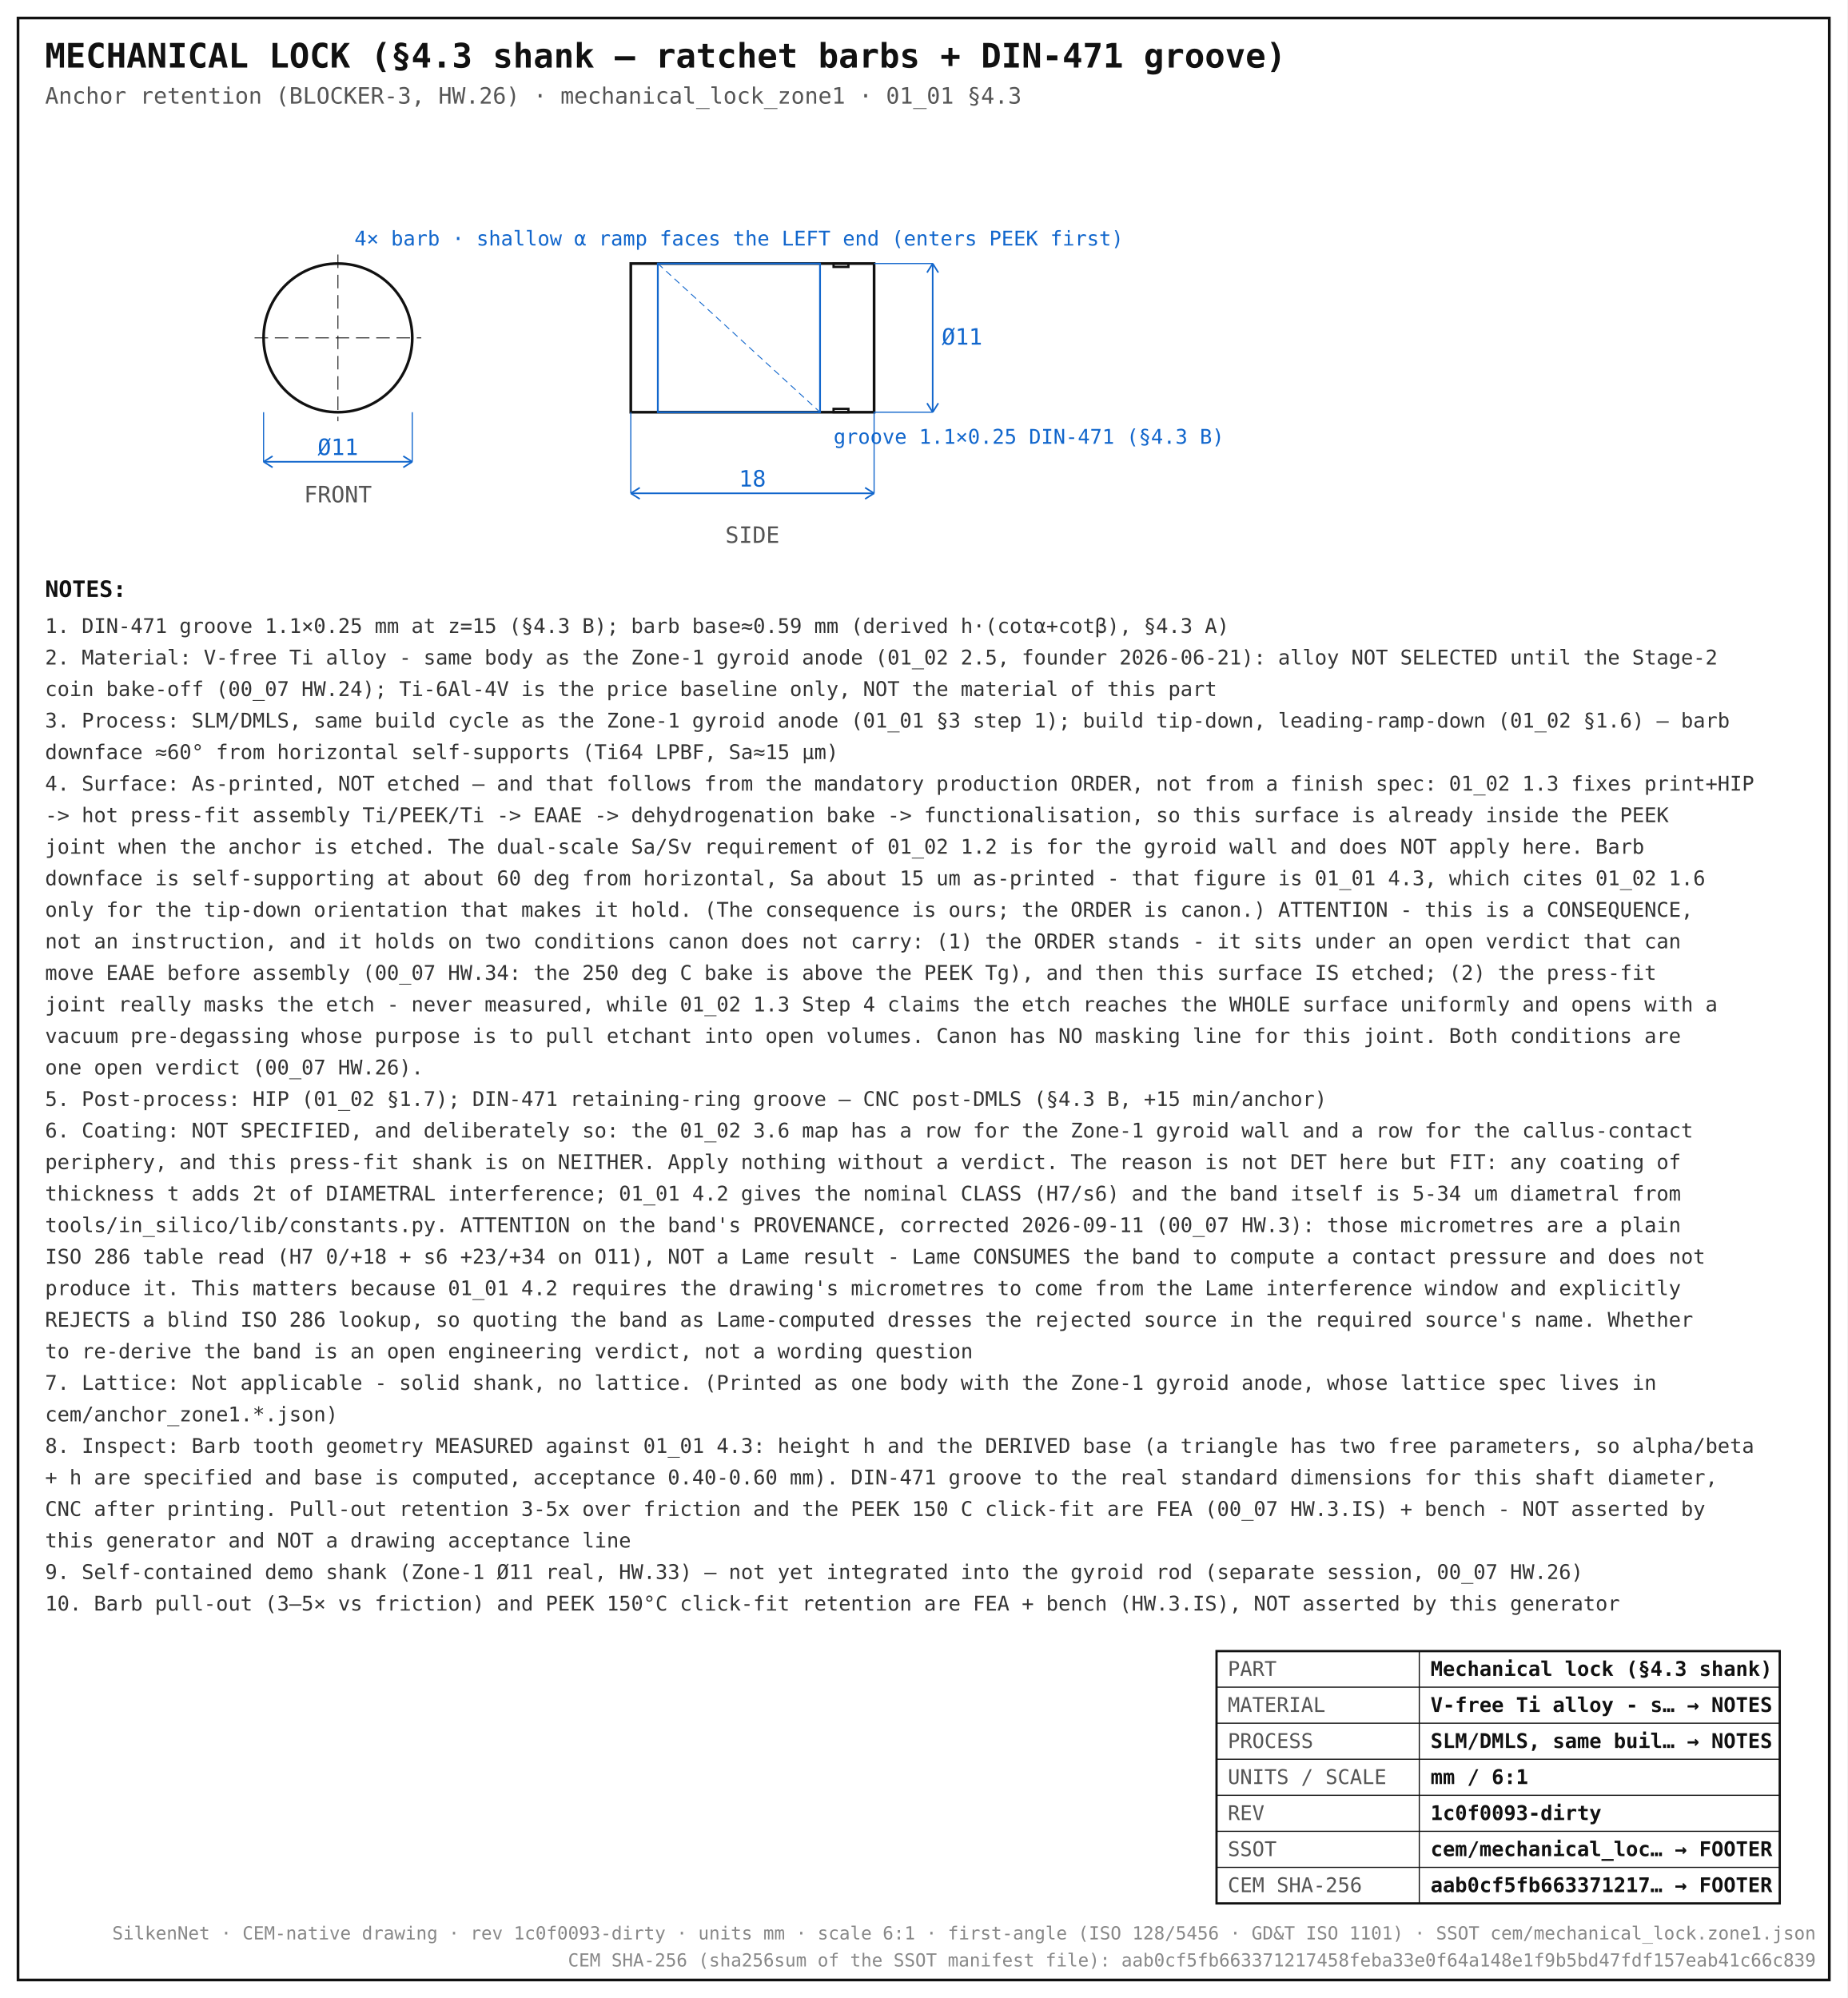
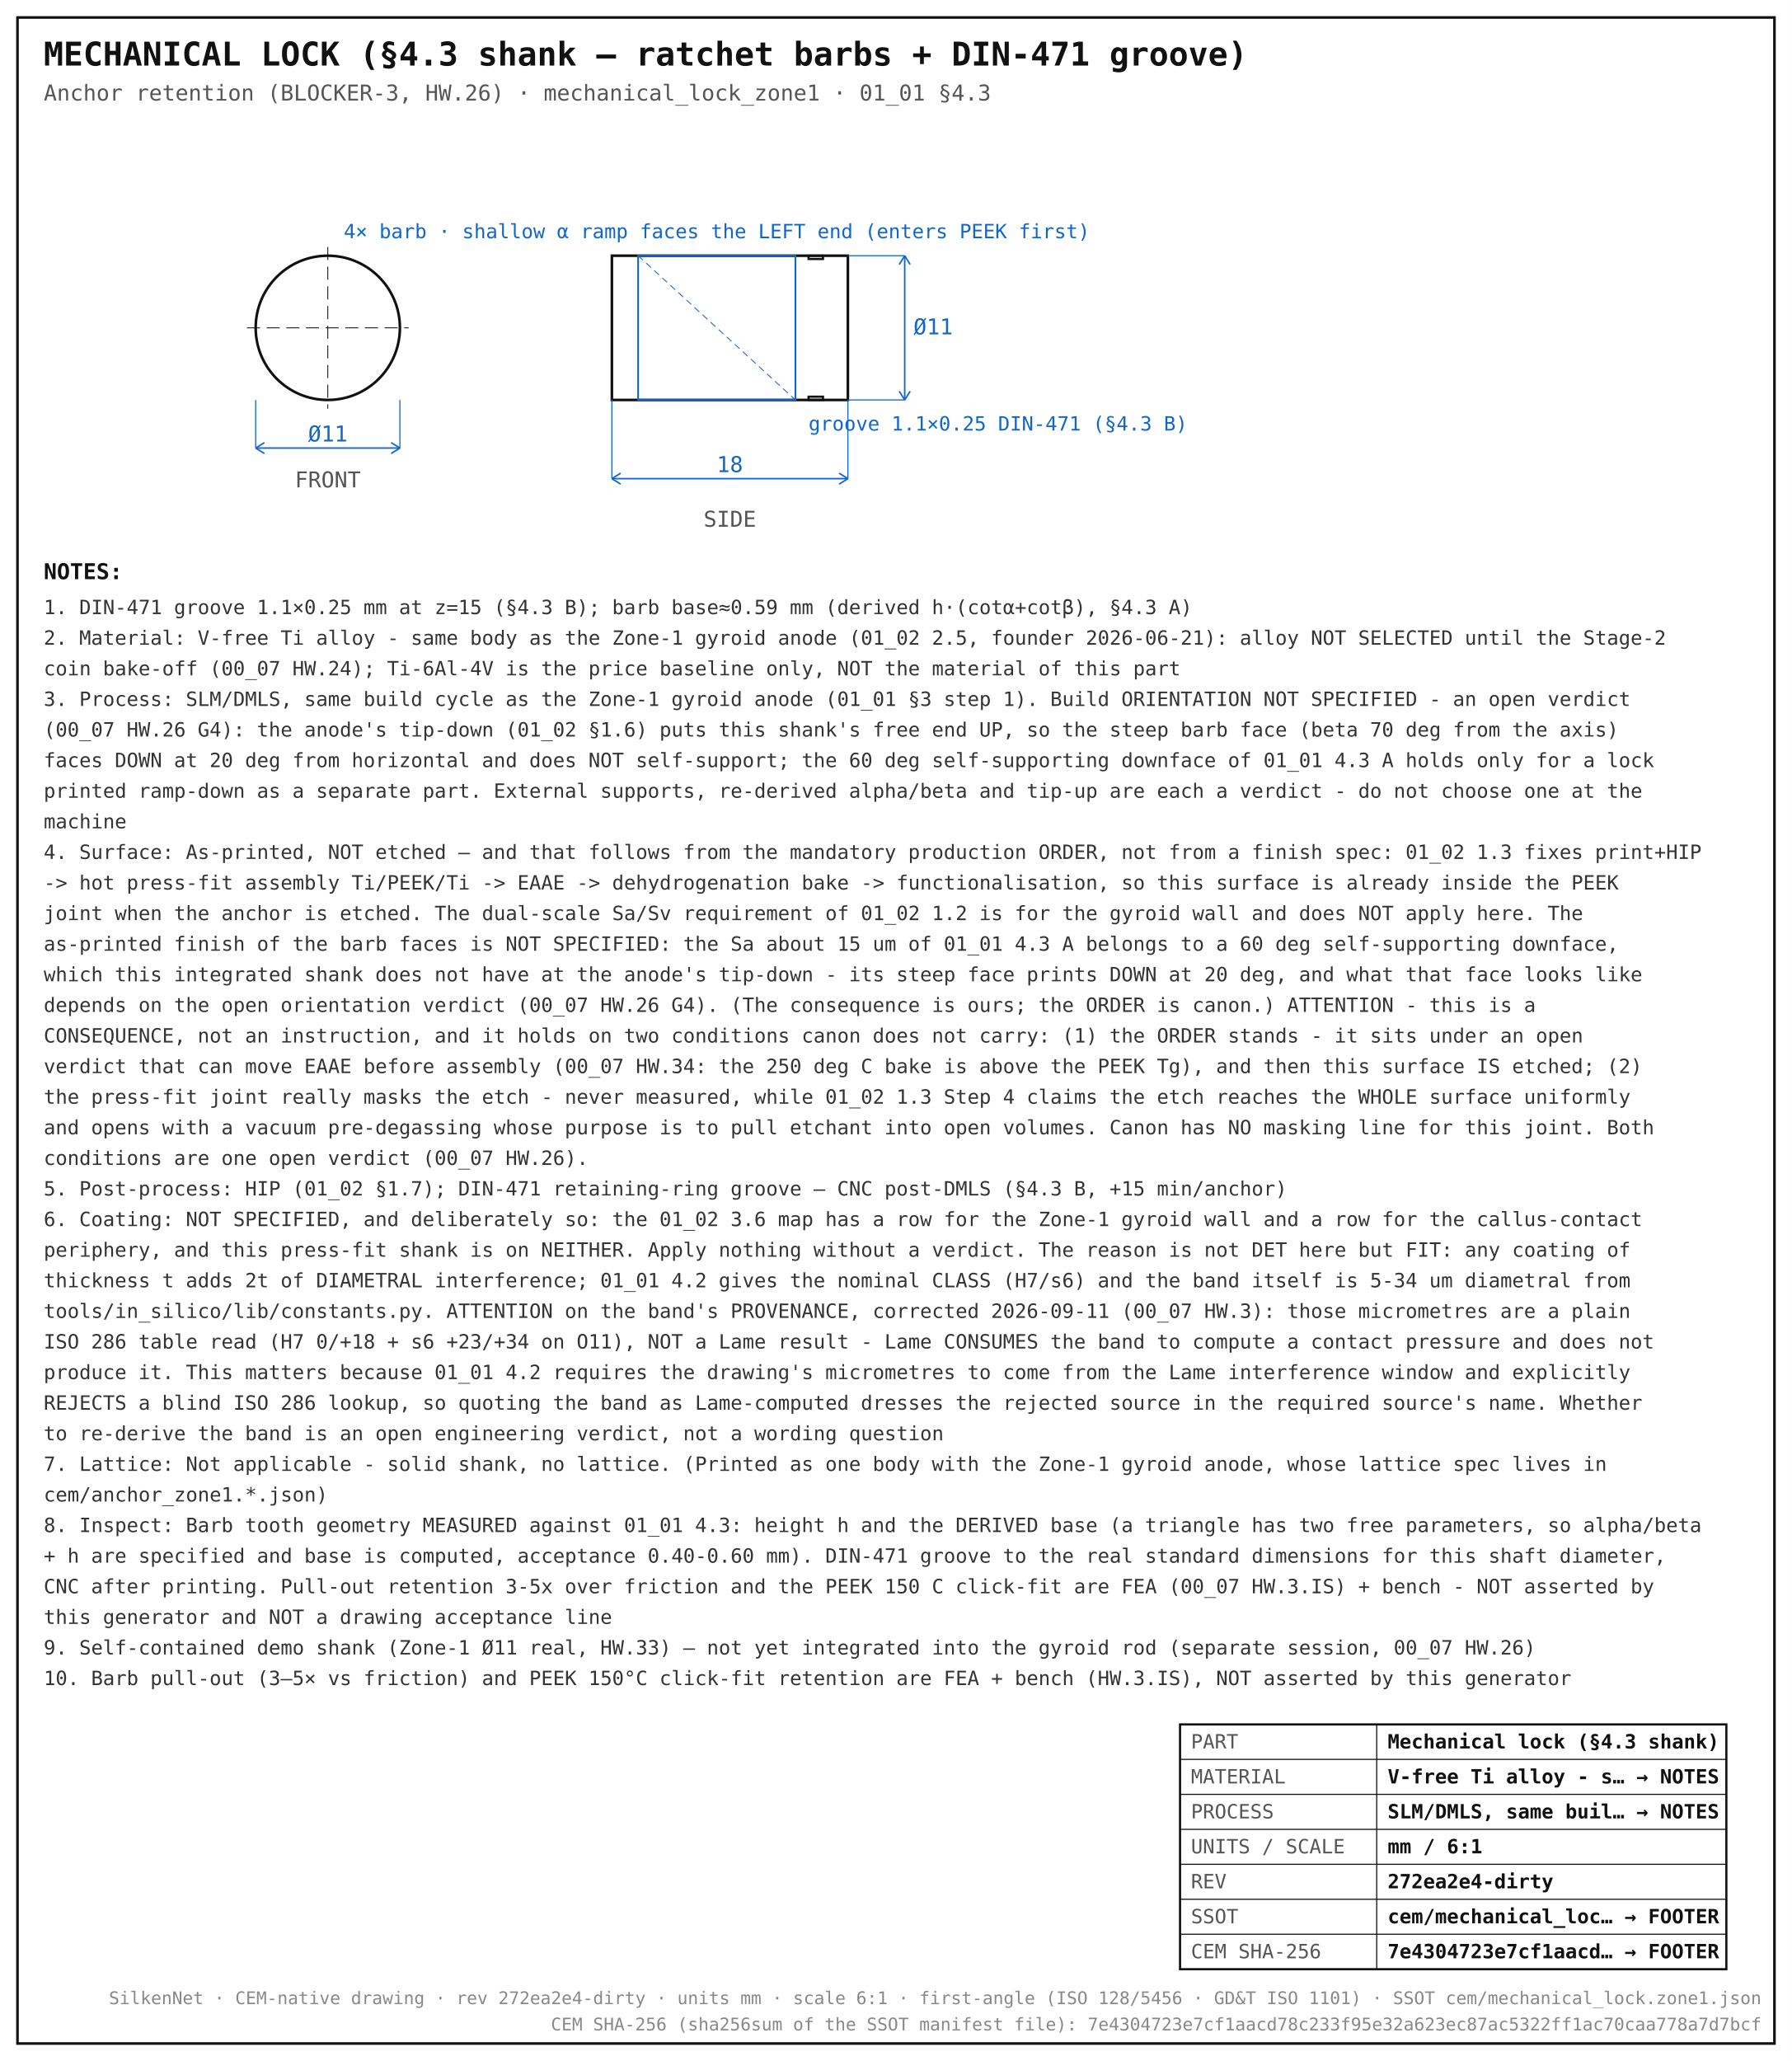
- <svg xmlns="http://www.w3.org/2000/svg" width="820" height="887" viewBox="0 0 820 887">
-   <rect x="0" y="0" width="820" height="887" fill="white" />
-   <rect x="8" y="8" width="804" height="871" fill="none" stroke="#111" stroke-width="1.2" />
+ <svg xmlns="http://www.w3.org/2000/svg" width="820" height="943" viewBox="0 0 820 943">
+   <rect x="0" y="0" width="820" height="943" fill="white" />
+   <rect x="8" y="8" width="804" height="927" fill="none" stroke="#111" stroke-width="1.2" />
  <text x="20" y="30" font-family="monospace" font-size="15" text-anchor="start" fill="#111" font-weight="bold">MECHANICAL LOCK  (§4.3 shank — ratchet barbs + DIN-471 groove)</text>
  <text x="20" y="46" font-family="monospace" font-size="10" text-anchor="start" fill="#555" font-weight="normal">Anchor retention (BLOCKER-3, HW.26) · mechanical_lock_zone1 · 01_01 §4.3</text>
  <circle cx="150" cy="150" r="33" fill="none" stroke="#111" stroke-width="1.2" />
  <line x1="113" y1="150" x2="187" y2="150" stroke="#111" stroke-width="0.4" stroke-dasharray="6 3" />
  <line x1="150" y1="113" x2="150" y2="187" stroke="#111" stroke-width="0.4" stroke-dasharray="6 3" />
  <text x="150" y="223" font-family="monospace" font-size="10" text-anchor="middle" fill="#555" font-weight="normal">FRONT</text>
  <line x1="117" y1="183" x2="117" y2="205" stroke="#1166cc" stroke-width="0.5" />
  <line x1="183" y1="183" x2="183" y2="205" stroke="#1166cc" stroke-width="0.5" />
  <line x1="117" y1="205" x2="183" y2="205" stroke="#1166cc" stroke-width="0.7" />
  <line x1="117" y1="205" x2="121" y2="202.5" stroke="#1166cc" stroke-width="0.7" />
  <line x1="117" y1="205" x2="121" y2="207.5" stroke="#1166cc" stroke-width="0.7" />
  <line x1="183" y1="205" x2="179" y2="202.5" stroke="#1166cc" stroke-width="0.7" />
  <line x1="183" y1="205" x2="179" y2="207.5" stroke="#1166cc" stroke-width="0.7" />
  <text x="150" y="202" font-family="monospace" font-size="10" text-anchor="middle" fill="#1166cc" font-weight="normal">Ø11</text>
  <rect x="280" y="117" width="108" height="66" fill="none" stroke="#111" stroke-width="1.2" />
  <rect x="292" y="117" width="72" height="66" fill="none" stroke="#1166cc" stroke-width="0.8" />
  <line x1="292" y1="117" x2="364" y2="183" stroke="#1166cc" stroke-width="0.4" stroke-dasharray="3 2" />
  <text x="328" y="109" font-family="monospace" font-size="9" text-anchor="middle" fill="#1166cc" font-weight="normal">4× barb · shallow α ramp faces the LEFT end (enters PEEK first)</text>
  <rect x="370" y="117" width="6.6" height="1.5" fill="none" stroke="#111" stroke-width="1" />
  <rect x="370" y="181.5" width="6.6" height="1.5" fill="none" stroke="#111" stroke-width="1" />
  <text x="370" y="197" font-family="monospace" font-size="9" text-anchor="start" fill="#1166cc" font-weight="normal">groove 1.1×0.25 DIN-471 (§4.3 B)</text>
  <text x="334" y="241" font-family="monospace" font-size="10" text-anchor="middle" fill="#555" font-weight="normal">SIDE</text>
  <line x1="280" y1="183" x2="280" y2="219" stroke="#1166cc" stroke-width="0.5" />
  <line x1="388" y1="183" x2="388" y2="219" stroke="#1166cc" stroke-width="0.5" />
  <line x1="280" y1="219" x2="388" y2="219" stroke="#1166cc" stroke-width="0.7" />
  <line x1="280" y1="219" x2="284" y2="216.5" stroke="#1166cc" stroke-width="0.7" />
  <line x1="280" y1="219" x2="284" y2="221.5" stroke="#1166cc" stroke-width="0.7" />
  <line x1="388" y1="219" x2="384" y2="216.5" stroke="#1166cc" stroke-width="0.7" />
  <line x1="388" y1="219" x2="384" y2="221.5" stroke="#1166cc" stroke-width="0.7" />
  <text x="334" y="216" font-family="monospace" font-size="10" text-anchor="middle" fill="#1166cc" font-weight="normal">18</text>
  <line x1="388" y1="117" x2="414" y2="117" stroke="#1166cc" stroke-width="0.5" />
  <line x1="388" y1="183" x2="414" y2="183" stroke="#1166cc" stroke-width="0.5" />
  <line x1="414" y1="117" x2="414" y2="183" stroke="#1166cc" stroke-width="0.7" />
  <line x1="414" y1="117" x2="411.5" y2="121" stroke="#1166cc" stroke-width="0.7" />
  <line x1="414" y1="117" x2="416.5" y2="121" stroke="#1166cc" stroke-width="0.7" />
  <line x1="414" y1="183" x2="411.5" y2="179" stroke="#1166cc" stroke-width="0.7" />
  <line x1="414" y1="183" x2="416.5" y2="179" stroke="#1166cc" stroke-width="0.7" />
  <text x="418" y="153" font-family="monospace" font-size="10" text-anchor="start" fill="#1166cc" font-weight="normal">Ø11</text>
  <text x="20" y="265" font-family="monospace" font-size="10" text-anchor="start" fill="#111" font-weight="bold">NOTES:</text>
  <text x="20" y="281" font-family="monospace" font-size="9" text-anchor="start" fill="#333" font-weight="normal">1. DIN-471 groove 1.1×0.25 mm at z=15 (§4.3 B); barb base≈0.59 mm (derived h·(cotα+cotβ), §4.3 A)</text>
  <text x="20" y="295" font-family="monospace" font-size="9" text-anchor="start" fill="#333" font-weight="normal">2. Material: V-free Ti alloy - same body as the Zone-1 gyroid anode (01_02 2.5, founder 2026-06-21): alloy NOT SELECTED until the Stage-2</text>
  <text x="20" y="309" font-family="monospace" font-size="9" text-anchor="start" fill="#333" font-weight="normal">   coin bake-off (00_07 HW.24); Ti-6Al-4V is the price baseline only, NOT the material of this part</text>
-   <text x="20" y="323" font-family="monospace" font-size="9" text-anchor="start" fill="#333" font-weight="normal">3. Process: SLM/DMLS, same build cycle as the Zone-1 gyroid anode (01_01 §3 step 1); build tip-down, leading-ramp-down (01_02 §1.6) — barb</text>
-   <text x="20" y="337" font-family="monospace" font-size="9" text-anchor="start" fill="#333" font-weight="normal">   downface ≈60° from horizontal self-supports (Ti64 LPBF, Sa≈15 µm)</text>
-   <text x="20" y="351" font-family="monospace" font-size="9" text-anchor="start" fill="#333" font-weight="normal">4. Surface: As-printed, NOT etched — and that follows from the mandatory production ORDER, not from a finish spec: 01_02 1.3 fixes print+HIP</text>
-   <text x="20" y="365" font-family="monospace" font-size="9" text-anchor="start" fill="#333" font-weight="normal">   -&gt; hot press-fit assembly Ti/PEEK/Ti -&gt; EAAE -&gt; dehydrogenation bake -&gt; functionalisation, so this surface is already inside the PEEK</text>
-   <text x="20" y="379" font-family="monospace" font-size="9" text-anchor="start" fill="#333" font-weight="normal">   joint when the anchor is etched. The dual-scale Sa/Sv requirement of 01_02 1.2 is for the gyroid wall and does NOT apply here. Barb</text>
-   <text x="20" y="393" font-family="monospace" font-size="9" text-anchor="start" fill="#333" font-weight="normal">   downface is self-supporting at about 60 deg from horizontal, Sa about 15 um as-printed - that figure is 01_01 4.3, which cites 01_02 1.6</text>
-   <text x="20" y="407" font-family="monospace" font-size="9" text-anchor="start" fill="#333" font-weight="normal">   only for the tip-down orientation that makes it hold. (The consequence is ours; the ORDER is canon.) ATTENTION - this is a CONSEQUENCE,</text>
-   <text x="20" y="421" font-family="monospace" font-size="9" text-anchor="start" fill="#333" font-weight="normal">   not an instruction, and it holds on two conditions canon does not carry: (1) the ORDER stands - it sits under an open verdict that can</text>
-   <text x="20" y="435" font-family="monospace" font-size="9" text-anchor="start" fill="#333" font-weight="normal">   move EAAE before assembly (00_07 HW.34: the 250 deg C bake is above the PEEK Tg), and then this surface IS etched; (2) the press-fit</text>
-   <text x="20" y="449" font-family="monospace" font-size="9" text-anchor="start" fill="#333" font-weight="normal">   joint really masks the etch - never measured, while 01_02 1.3 Step 4 claims the etch reaches the WHOLE surface uniformly and opens with a</text>
-   <text x="20" y="463" font-family="monospace" font-size="9" text-anchor="start" fill="#333" font-weight="normal">   vacuum pre-degassing whose purpose is to pull etchant into open volumes. Canon has NO masking line for this joint. Both conditions are</text>
-   <text x="20" y="477" font-family="monospace" font-size="9" text-anchor="start" fill="#333" font-weight="normal">   one open verdict (00_07 HW.26).</text>
-   <text x="20" y="491" font-family="monospace" font-size="9" text-anchor="start" fill="#333" font-weight="normal">5. Post-process: HIP (01_02 §1.7); DIN-471 retaining-ring groove — CNC post-DMLS (§4.3 B, +15 min/anchor)</text>
-   <text x="20" y="505" font-family="monospace" font-size="9" text-anchor="start" fill="#333" font-weight="normal">6. Coating: NOT SPECIFIED, and deliberately so: the 01_02 3.6 map has a row for the Zone-1 gyroid wall and a row for the callus-contact</text>
-   <text x="20" y="519" font-family="monospace" font-size="9" text-anchor="start" fill="#333" font-weight="normal">   periphery, and this press-fit shank is on NEITHER. Apply nothing without a verdict. The reason is not DET here but FIT: any coating of</text>
-   <text x="20" y="533" font-family="monospace" font-size="9" text-anchor="start" fill="#333" font-weight="normal">   thickness t adds 2t of DIAMETRAL interference; 01_01 4.2 gives the nominal CLASS (H7/s6) and the band itself is 5-34 um diametral from</text>
-   <text x="20" y="547" font-family="monospace" font-size="9" text-anchor="start" fill="#333" font-weight="normal">   tools/in_silico/lib/constants.py. ATTENTION on the band's PROVENANCE, corrected 2026-09-11 (00_07 HW.3): those micrometres are a plain</text>
-   <text x="20" y="561" font-family="monospace" font-size="9" text-anchor="start" fill="#333" font-weight="normal">   ISO 286 table read (H7 0/+18 + s6 +23/+34 on O11), NOT a Lame result - Lame CONSUMES the band to compute a contact pressure and does not</text>
-   <text x="20" y="575" font-family="monospace" font-size="9" text-anchor="start" fill="#333" font-weight="normal">   produce it. This matters because 01_01 4.2 requires the drawing's micrometres to come from the Lame interference window and explicitly</text>
-   <text x="20" y="589" font-family="monospace" font-size="9" text-anchor="start" fill="#333" font-weight="normal">   REJECTS a blind ISO 286 lookup, so quoting the band as Lame-computed dresses the rejected source in the required source's name. Whether</text>
-   <text x="20" y="603" font-family="monospace" font-size="9" text-anchor="start" fill="#333" font-weight="normal">   to re-derive the band is an open engineering verdict, not a wording question</text>
-   <text x="20" y="617" font-family="monospace" font-size="9" text-anchor="start" fill="#333" font-weight="normal">7. Lattice: Not applicable - solid shank, no lattice. (Printed as one body with the Zone-1 gyroid anode, whose lattice spec lives in</text>
-   <text x="20" y="631" font-family="monospace" font-size="9" text-anchor="start" fill="#333" font-weight="normal">   cem/anchor_zone1.*.json)</text>
-   <text x="20" y="645" font-family="monospace" font-size="9" text-anchor="start" fill="#333" font-weight="normal">8. Inspect: Barb tooth geometry MEASURED against 01_01 4.3: height h and the DERIVED base (a triangle has two free parameters, so alpha/beta</text>
-   <text x="20" y="659" font-family="monospace" font-size="9" text-anchor="start" fill="#333" font-weight="normal">   + h are specified and base is computed, acceptance 0.40-0.60 mm). DIN-471 groove to the real standard dimensions for this shaft diameter,</text>
-   <text x="20" y="673" font-family="monospace" font-size="9" text-anchor="start" fill="#333" font-weight="normal">   CNC after printing. Pull-out retention 3-5x over friction and the PEEK 150 C click-fit are FEA (00_07 HW.3.IS) + bench - NOT asserted by</text>
-   <text x="20" y="687" font-family="monospace" font-size="9" text-anchor="start" fill="#333" font-weight="normal">   this generator and NOT a drawing acceptance line</text>
-   <text x="20" y="701" font-family="monospace" font-size="9" text-anchor="start" fill="#333" font-weight="normal">9. Self-contained demo shank (Zone-1 Ø11 real, HW.33) — not yet integrated into the gyroid rod (separate session, 00_07 HW.26)</text>
-   <text x="20" y="715" font-family="monospace" font-size="9" text-anchor="start" fill="#333" font-weight="normal">10. Barb pull-out (3–5× vs friction) and PEEK 150°C click-fit retention are FEA + bench (HW.3.IS), NOT asserted by this generator</text>
-   <rect x="540" y="733" width="250" height="112" fill="none" stroke="#111" stroke-width="1" />
-   <line x1="630" y1="733" x2="630" y2="749" stroke="#111" stroke-width="0.5" />
-   <text x="545" y="744" font-family="monospace" font-size="9" text-anchor="start" fill="#555" font-weight="normal">PART</text>
-   <text x="635" y="744" font-family="monospace" font-size="9" text-anchor="start" fill="#111" font-weight="bold">Mechanical lock (§4.3 shank)</text>
-   <line x1="540" y1="749" x2="790" y2="749" stroke="#111" stroke-width="0.5" />
-   <line x1="630" y1="749" x2="630" y2="765" stroke="#111" stroke-width="0.5" />
-   <text x="545" y="760" font-family="monospace" font-size="9" text-anchor="start" fill="#555" font-weight="normal">MATERIAL</text>
-   <text x="635" y="760" font-family="monospace" font-size="9" text-anchor="start" fill="#111" font-weight="bold">V-free Ti alloy - s… → NOTES</text>
-   <line x1="540" y1="765" x2="790" y2="765" stroke="#111" stroke-width="0.5" />
-   <line x1="630" y1="765" x2="630" y2="781" stroke="#111" stroke-width="0.5" />
-   <text x="545" y="776" font-family="monospace" font-size="9" text-anchor="start" fill="#555" font-weight="normal">PROCESS</text>
-   <text x="635" y="776" font-family="monospace" font-size="9" text-anchor="start" fill="#111" font-weight="bold">SLM/DMLS, same buil… → NOTES</text>
-   <line x1="540" y1="781" x2="790" y2="781" stroke="#111" stroke-width="0.5" />
-   <line x1="630" y1="781" x2="630" y2="797" stroke="#111" stroke-width="0.5" />
-   <text x="545" y="792" font-family="monospace" font-size="9" text-anchor="start" fill="#555" font-weight="normal">UNITS / SCALE</text>
-   <text x="635" y="792" font-family="monospace" font-size="9" text-anchor="start" fill="#111" font-weight="bold">mm / 6:1</text>
-   <line x1="540" y1="797" x2="790" y2="797" stroke="#111" stroke-width="0.5" />
-   <line x1="630" y1="797" x2="630" y2="813" stroke="#111" stroke-width="0.5" />
-   <text x="545" y="808" font-family="monospace" font-size="9" text-anchor="start" fill="#555" font-weight="normal">REV</text>
-   <text x="635" y="808" font-family="monospace" font-size="9" text-anchor="start" fill="#111" font-weight="bold">1c0f0093-dirty</text>
-   <line x1="540" y1="813" x2="790" y2="813" stroke="#111" stroke-width="0.5" />
-   <line x1="630" y1="813" x2="630" y2="829" stroke="#111" stroke-width="0.5" />
-   <text x="545" y="824" font-family="monospace" font-size="9" text-anchor="start" fill="#555" font-weight="normal">SSOT</text>
-   <text x="635" y="824" font-family="monospace" font-size="9" text-anchor="start" fill="#111" font-weight="bold">cem/mechanical_loc… → FOOTER</text>
-   <line x1="540" y1="829" x2="790" y2="829" stroke="#111" stroke-width="0.5" />
-   <line x1="630" y1="829" x2="630" y2="845" stroke="#111" stroke-width="0.5" />
-   <text x="545" y="840" font-family="monospace" font-size="9" text-anchor="start" fill="#555" font-weight="normal">CEM SHA-256</text>
-   <text x="635" y="840" font-family="monospace" font-size="9" text-anchor="start" fill="#111" font-weight="bold">aab0cf5fb663371217… → FOOTER</text>
-   <text x="806" y="861" font-family="monospace" font-size="8" text-anchor="end" fill="#888" font-weight="normal">SilkenNet · CEM-native drawing · rev 1c0f0093-dirty · units mm · scale 6:1 · first-angle (ISO 128/5456 · GD&amp;T ISO 1101) · SSOT cem/mechanical_lock.zone1.json</text>
-   <text x="806" y="873" font-family="monospace" font-size="8" text-anchor="end" fill="#888" font-weight="normal">CEM SHA-256 (sha256sum of the SSOT manifest file): aab0cf5fb663371217458feba33e0f64a148e1f9b5bd47fdf157eab41c66c839</text>
+   <text x="20" y="323" font-family="monospace" font-size="9" text-anchor="start" fill="#333" font-weight="normal">3. Process: SLM/DMLS, same build cycle as the Zone-1 gyroid anode (01_01 §3 step 1). Build ORIENTATION NOT SPECIFIED - an open verdict</text>
+   <text x="20" y="337" font-family="monospace" font-size="9" text-anchor="start" fill="#333" font-weight="normal">   (00_07 HW.26 G4): the anode's tip-down (01_02 §1.6) puts this shank's free end UP, so the steep barb face (beta 70 deg from the axis)</text>
+   <text x="20" y="351" font-family="monospace" font-size="9" text-anchor="start" fill="#333" font-weight="normal">   faces DOWN at 20 deg from horizontal and does NOT self-support; the 60 deg self-supporting downface of 01_01 4.3 A holds only for a lock</text>
+   <text x="20" y="365" font-family="monospace" font-size="9" text-anchor="start" fill="#333" font-weight="normal">   printed ramp-down as a separate part. External supports, re-derived alpha/beta and tip-up are each a verdict - do not choose one at the</text>
+   <text x="20" y="379" font-family="monospace" font-size="9" text-anchor="start" fill="#333" font-weight="normal">   machine</text>
+   <text x="20" y="393" font-family="monospace" font-size="9" text-anchor="start" fill="#333" font-weight="normal">4. Surface: As-printed, NOT etched — and that follows from the mandatory production ORDER, not from a finish spec: 01_02 1.3 fixes print+HIP</text>
+   <text x="20" y="407" font-family="monospace" font-size="9" text-anchor="start" fill="#333" font-weight="normal">   -&gt; hot press-fit assembly Ti/PEEK/Ti -&gt; EAAE -&gt; dehydrogenation bake -&gt; functionalisation, so this surface is already inside the PEEK</text>
+   <text x="20" y="421" font-family="monospace" font-size="9" text-anchor="start" fill="#333" font-weight="normal">   joint when the anchor is etched. The dual-scale Sa/Sv requirement of 01_02 1.2 is for the gyroid wall and does NOT apply here. The</text>
+   <text x="20" y="435" font-family="monospace" font-size="9" text-anchor="start" fill="#333" font-weight="normal">   as-printed finish of the barb faces is NOT SPECIFIED: the Sa about 15 um of 01_01 4.3 A belongs to a 60 deg self-supporting downface,</text>
+   <text x="20" y="449" font-family="monospace" font-size="9" text-anchor="start" fill="#333" font-weight="normal">   which this integrated shank does not have at the anode's tip-down - its steep face prints DOWN at 20 deg, and what that face looks like</text>
+   <text x="20" y="463" font-family="monospace" font-size="9" text-anchor="start" fill="#333" font-weight="normal">   depends on the open orientation verdict (00_07 HW.26 G4). (The consequence is ours; the ORDER is canon.) ATTENTION - this is a</text>
+   <text x="20" y="477" font-family="monospace" font-size="9" text-anchor="start" fill="#333" font-weight="normal">   CONSEQUENCE, not an instruction, and it holds on two conditions canon does not carry: (1) the ORDER stands - it sits under an open</text>
+   <text x="20" y="491" font-family="monospace" font-size="9" text-anchor="start" fill="#333" font-weight="normal">   verdict that can move EAAE before assembly (00_07 HW.34: the 250 deg C bake is above the PEEK Tg), and then this surface IS etched; (2)</text>
+   <text x="20" y="505" font-family="monospace" font-size="9" text-anchor="start" fill="#333" font-weight="normal">   the press-fit joint really masks the etch - never measured, while 01_02 1.3 Step 4 claims the etch reaches the WHOLE surface uniformly</text>
+   <text x="20" y="519" font-family="monospace" font-size="9" text-anchor="start" fill="#333" font-weight="normal">   and opens with a vacuum pre-degassing whose purpose is to pull etchant into open volumes. Canon has NO masking line for this joint. Both</text>
+   <text x="20" y="533" font-family="monospace" font-size="9" text-anchor="start" fill="#333" font-weight="normal">   conditions are one open verdict (00_07 HW.26).</text>
+   <text x="20" y="547" font-family="monospace" font-size="9" text-anchor="start" fill="#333" font-weight="normal">5. Post-process: HIP (01_02 §1.7); DIN-471 retaining-ring groove — CNC post-DMLS (§4.3 B, +15 min/anchor)</text>
+   <text x="20" y="561" font-family="monospace" font-size="9" text-anchor="start" fill="#333" font-weight="normal">6. Coating: NOT SPECIFIED, and deliberately so: the 01_02 3.6 map has a row for the Zone-1 gyroid wall and a row for the callus-contact</text>
+   <text x="20" y="575" font-family="monospace" font-size="9" text-anchor="start" fill="#333" font-weight="normal">   periphery, and this press-fit shank is on NEITHER. Apply nothing without a verdict. The reason is not DET here but FIT: any coating of</text>
+   <text x="20" y="589" font-family="monospace" font-size="9" text-anchor="start" fill="#333" font-weight="normal">   thickness t adds 2t of DIAMETRAL interference; 01_01 4.2 gives the nominal CLASS (H7/s6) and the band itself is 5-34 um diametral from</text>
+   <text x="20" y="603" font-family="monospace" font-size="9" text-anchor="start" fill="#333" font-weight="normal">   tools/in_silico/lib/constants.py. ATTENTION on the band's PROVENANCE, corrected 2026-09-11 (00_07 HW.3): those micrometres are a plain</text>
+   <text x="20" y="617" font-family="monospace" font-size="9" text-anchor="start" fill="#333" font-weight="normal">   ISO 286 table read (H7 0/+18 + s6 +23/+34 on O11), NOT a Lame result - Lame CONSUMES the band to compute a contact pressure and does not</text>
+   <text x="20" y="631" font-family="monospace" font-size="9" text-anchor="start" fill="#333" font-weight="normal">   produce it. This matters because 01_01 4.2 requires the drawing's micrometres to come from the Lame interference window and explicitly</text>
+   <text x="20" y="645" font-family="monospace" font-size="9" text-anchor="start" fill="#333" font-weight="normal">   REJECTS a blind ISO 286 lookup, so quoting the band as Lame-computed dresses the rejected source in the required source's name. Whether</text>
+   <text x="20" y="659" font-family="monospace" font-size="9" text-anchor="start" fill="#333" font-weight="normal">   to re-derive the band is an open engineering verdict, not a wording question</text>
+   <text x="20" y="673" font-family="monospace" font-size="9" text-anchor="start" fill="#333" font-weight="normal">7. Lattice: Not applicable - solid shank, no lattice. (Printed as one body with the Zone-1 gyroid anode, whose lattice spec lives in</text>
+   <text x="20" y="687" font-family="monospace" font-size="9" text-anchor="start" fill="#333" font-weight="normal">   cem/anchor_zone1.*.json)</text>
+   <text x="20" y="701" font-family="monospace" font-size="9" text-anchor="start" fill="#333" font-weight="normal">8. Inspect: Barb tooth geometry MEASURED against 01_01 4.3: height h and the DERIVED base (a triangle has two free parameters, so alpha/beta</text>
+   <text x="20" y="715" font-family="monospace" font-size="9" text-anchor="start" fill="#333" font-weight="normal">   + h are specified and base is computed, acceptance 0.40-0.60 mm). DIN-471 groove to the real standard dimensions for this shaft diameter,</text>
+   <text x="20" y="729" font-family="monospace" font-size="9" text-anchor="start" fill="#333" font-weight="normal">   CNC after printing. Pull-out retention 3-5x over friction and the PEEK 150 C click-fit are FEA (00_07 HW.3.IS) + bench - NOT asserted by</text>
+   <text x="20" y="743" font-family="monospace" font-size="9" text-anchor="start" fill="#333" font-weight="normal">   this generator and NOT a drawing acceptance line</text>
+   <text x="20" y="757" font-family="monospace" font-size="9" text-anchor="start" fill="#333" font-weight="normal">9. Self-contained demo shank (Zone-1 Ø11 real, HW.33) — not yet integrated into the gyroid rod (separate session, 00_07 HW.26)</text>
+   <text x="20" y="771" font-family="monospace" font-size="9" text-anchor="start" fill="#333" font-weight="normal">10. Barb pull-out (3–5× vs friction) and PEEK 150°C click-fit retention are FEA + bench (HW.3.IS), NOT asserted by this generator</text>
+   <rect x="540" y="789" width="250" height="112" fill="none" stroke="#111" stroke-width="1" />
+   <line x1="630" y1="789" x2="630" y2="805" stroke="#111" stroke-width="0.5" />
+   <text x="545" y="800" font-family="monospace" font-size="9" text-anchor="start" fill="#555" font-weight="normal">PART</text>
+   <text x="635" y="800" font-family="monospace" font-size="9" text-anchor="start" fill="#111" font-weight="bold">Mechanical lock (§4.3 shank)</text>
+   <line x1="540" y1="805" x2="790" y2="805" stroke="#111" stroke-width="0.5" />
+   <line x1="630" y1="805" x2="630" y2="821" stroke="#111" stroke-width="0.5" />
+   <text x="545" y="816" font-family="monospace" font-size="9" text-anchor="start" fill="#555" font-weight="normal">MATERIAL</text>
+   <text x="635" y="816" font-family="monospace" font-size="9" text-anchor="start" fill="#111" font-weight="bold">V-free Ti alloy - s… → NOTES</text>
+   <line x1="540" y1="821" x2="790" y2="821" stroke="#111" stroke-width="0.5" />
+   <line x1="630" y1="821" x2="630" y2="837" stroke="#111" stroke-width="0.5" />
+   <text x="545" y="832" font-family="monospace" font-size="9" text-anchor="start" fill="#555" font-weight="normal">PROCESS</text>
+   <text x="635" y="832" font-family="monospace" font-size="9" text-anchor="start" fill="#111" font-weight="bold">SLM/DMLS, same buil… → NOTES</text>
+   <line x1="540" y1="837" x2="790" y2="837" stroke="#111" stroke-width="0.5" />
+   <line x1="630" y1="837" x2="630" y2="853" stroke="#111" stroke-width="0.5" />
+   <text x="545" y="848" font-family="monospace" font-size="9" text-anchor="start" fill="#555" font-weight="normal">UNITS / SCALE</text>
+   <text x="635" y="848" font-family="monospace" font-size="9" text-anchor="start" fill="#111" font-weight="bold">mm / 6:1</text>
+   <line x1="540" y1="853" x2="790" y2="853" stroke="#111" stroke-width="0.5" />
+   <line x1="630" y1="853" x2="630" y2="869" stroke="#111" stroke-width="0.5" />
+   <text x="545" y="864" font-family="monospace" font-size="9" text-anchor="start" fill="#555" font-weight="normal">REV</text>
+   <text x="635" y="864" font-family="monospace" font-size="9" text-anchor="start" fill="#111" font-weight="bold">272ea2e4-dirty</text>
+   <line x1="540" y1="869" x2="790" y2="869" stroke="#111" stroke-width="0.5" />
+   <line x1="630" y1="869" x2="630" y2="885" stroke="#111" stroke-width="0.5" />
+   <text x="545" y="880" font-family="monospace" font-size="9" text-anchor="start" fill="#555" font-weight="normal">SSOT</text>
+   <text x="635" y="880" font-family="monospace" font-size="9" text-anchor="start" fill="#111" font-weight="bold">cem/mechanical_loc… → FOOTER</text>
+   <line x1="540" y1="885" x2="790" y2="885" stroke="#111" stroke-width="0.5" />
+   <line x1="630" y1="885" x2="630" y2="901" stroke="#111" stroke-width="0.5" />
+   <text x="545" y="896" font-family="monospace" font-size="9" text-anchor="start" fill="#555" font-weight="normal">CEM SHA-256</text>
+   <text x="635" y="896" font-family="monospace" font-size="9" text-anchor="start" fill="#111" font-weight="bold">7e4304723e7cf1aacd… → FOOTER</text>
+   <text x="806" y="917" font-family="monospace" font-size="8" text-anchor="end" fill="#888" font-weight="normal">SilkenNet · CEM-native drawing · rev 272ea2e4-dirty · units mm · scale 6:1 · first-angle (ISO 128/5456 · GD&amp;T ISO 1101) · SSOT cem/mechanical_lock.zone1.json</text>
+   <text x="806" y="929" font-family="monospace" font-size="8" text-anchor="end" fill="#888" font-weight="normal">CEM SHA-256 (sha256sum of the SSOT manifest file): 7e4304723e7cf1aacd78c233f95e32a623ec87ac5322ff1ac70caa778a7d7bcf</text>
</svg>
